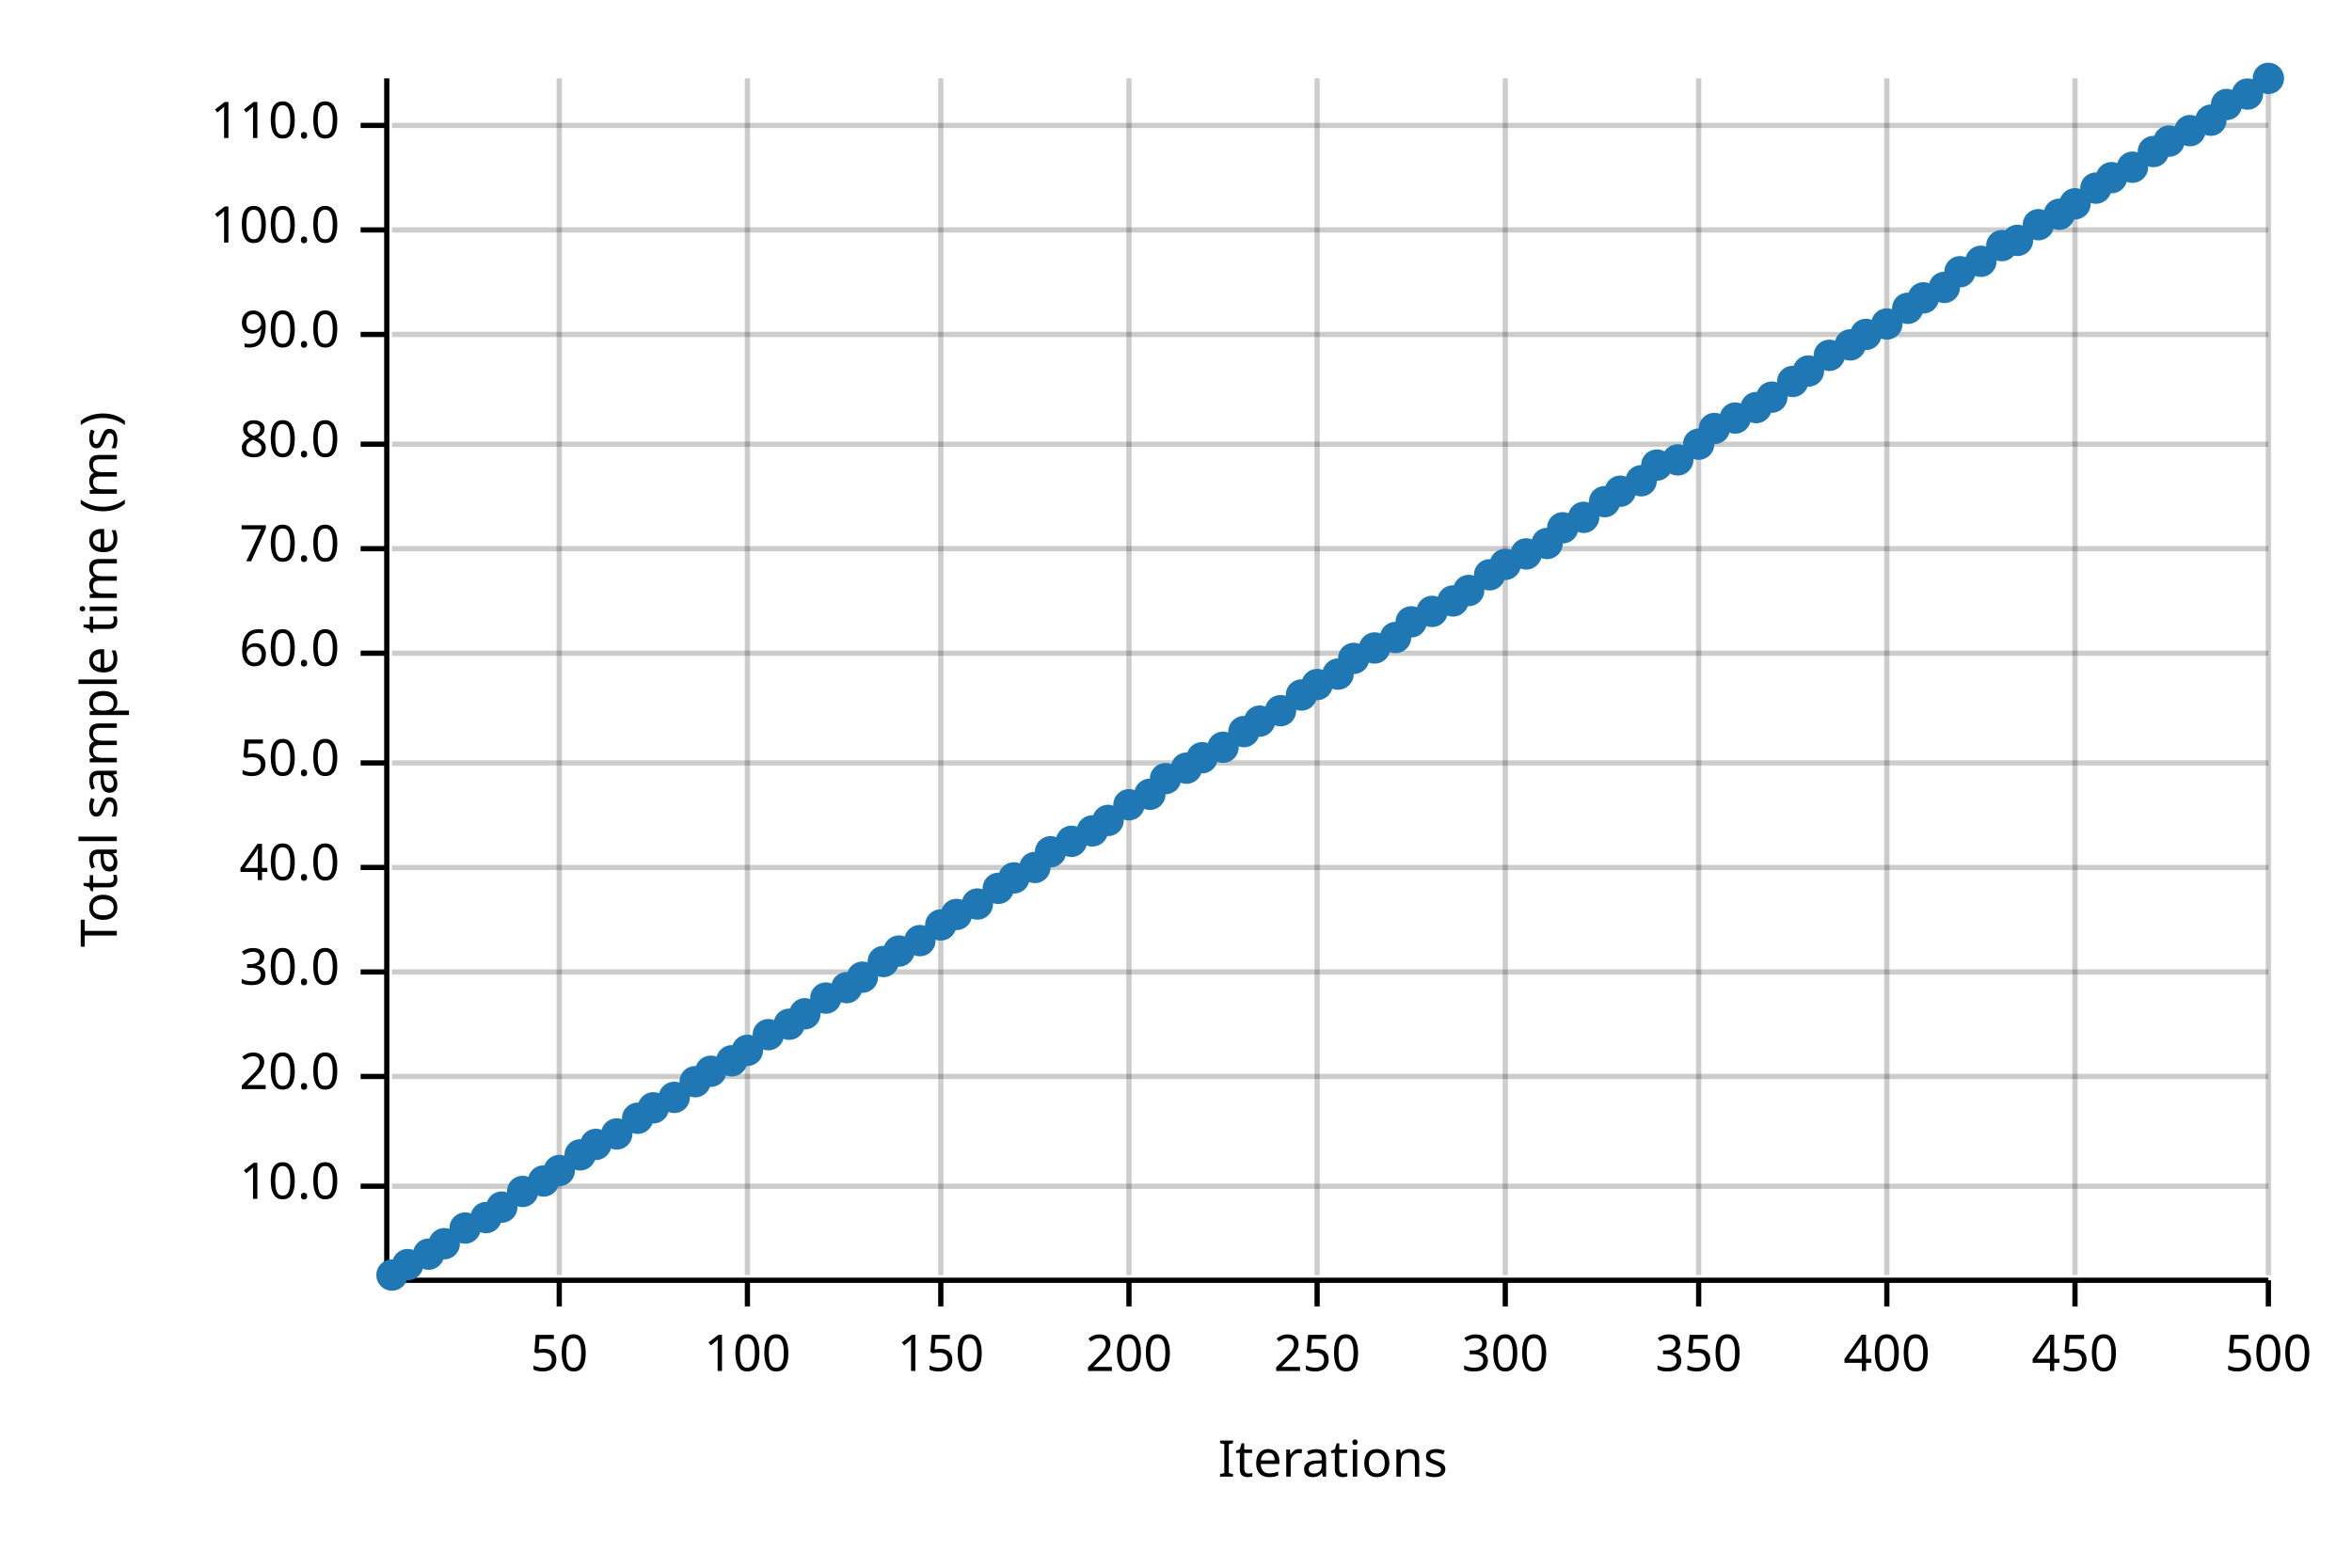
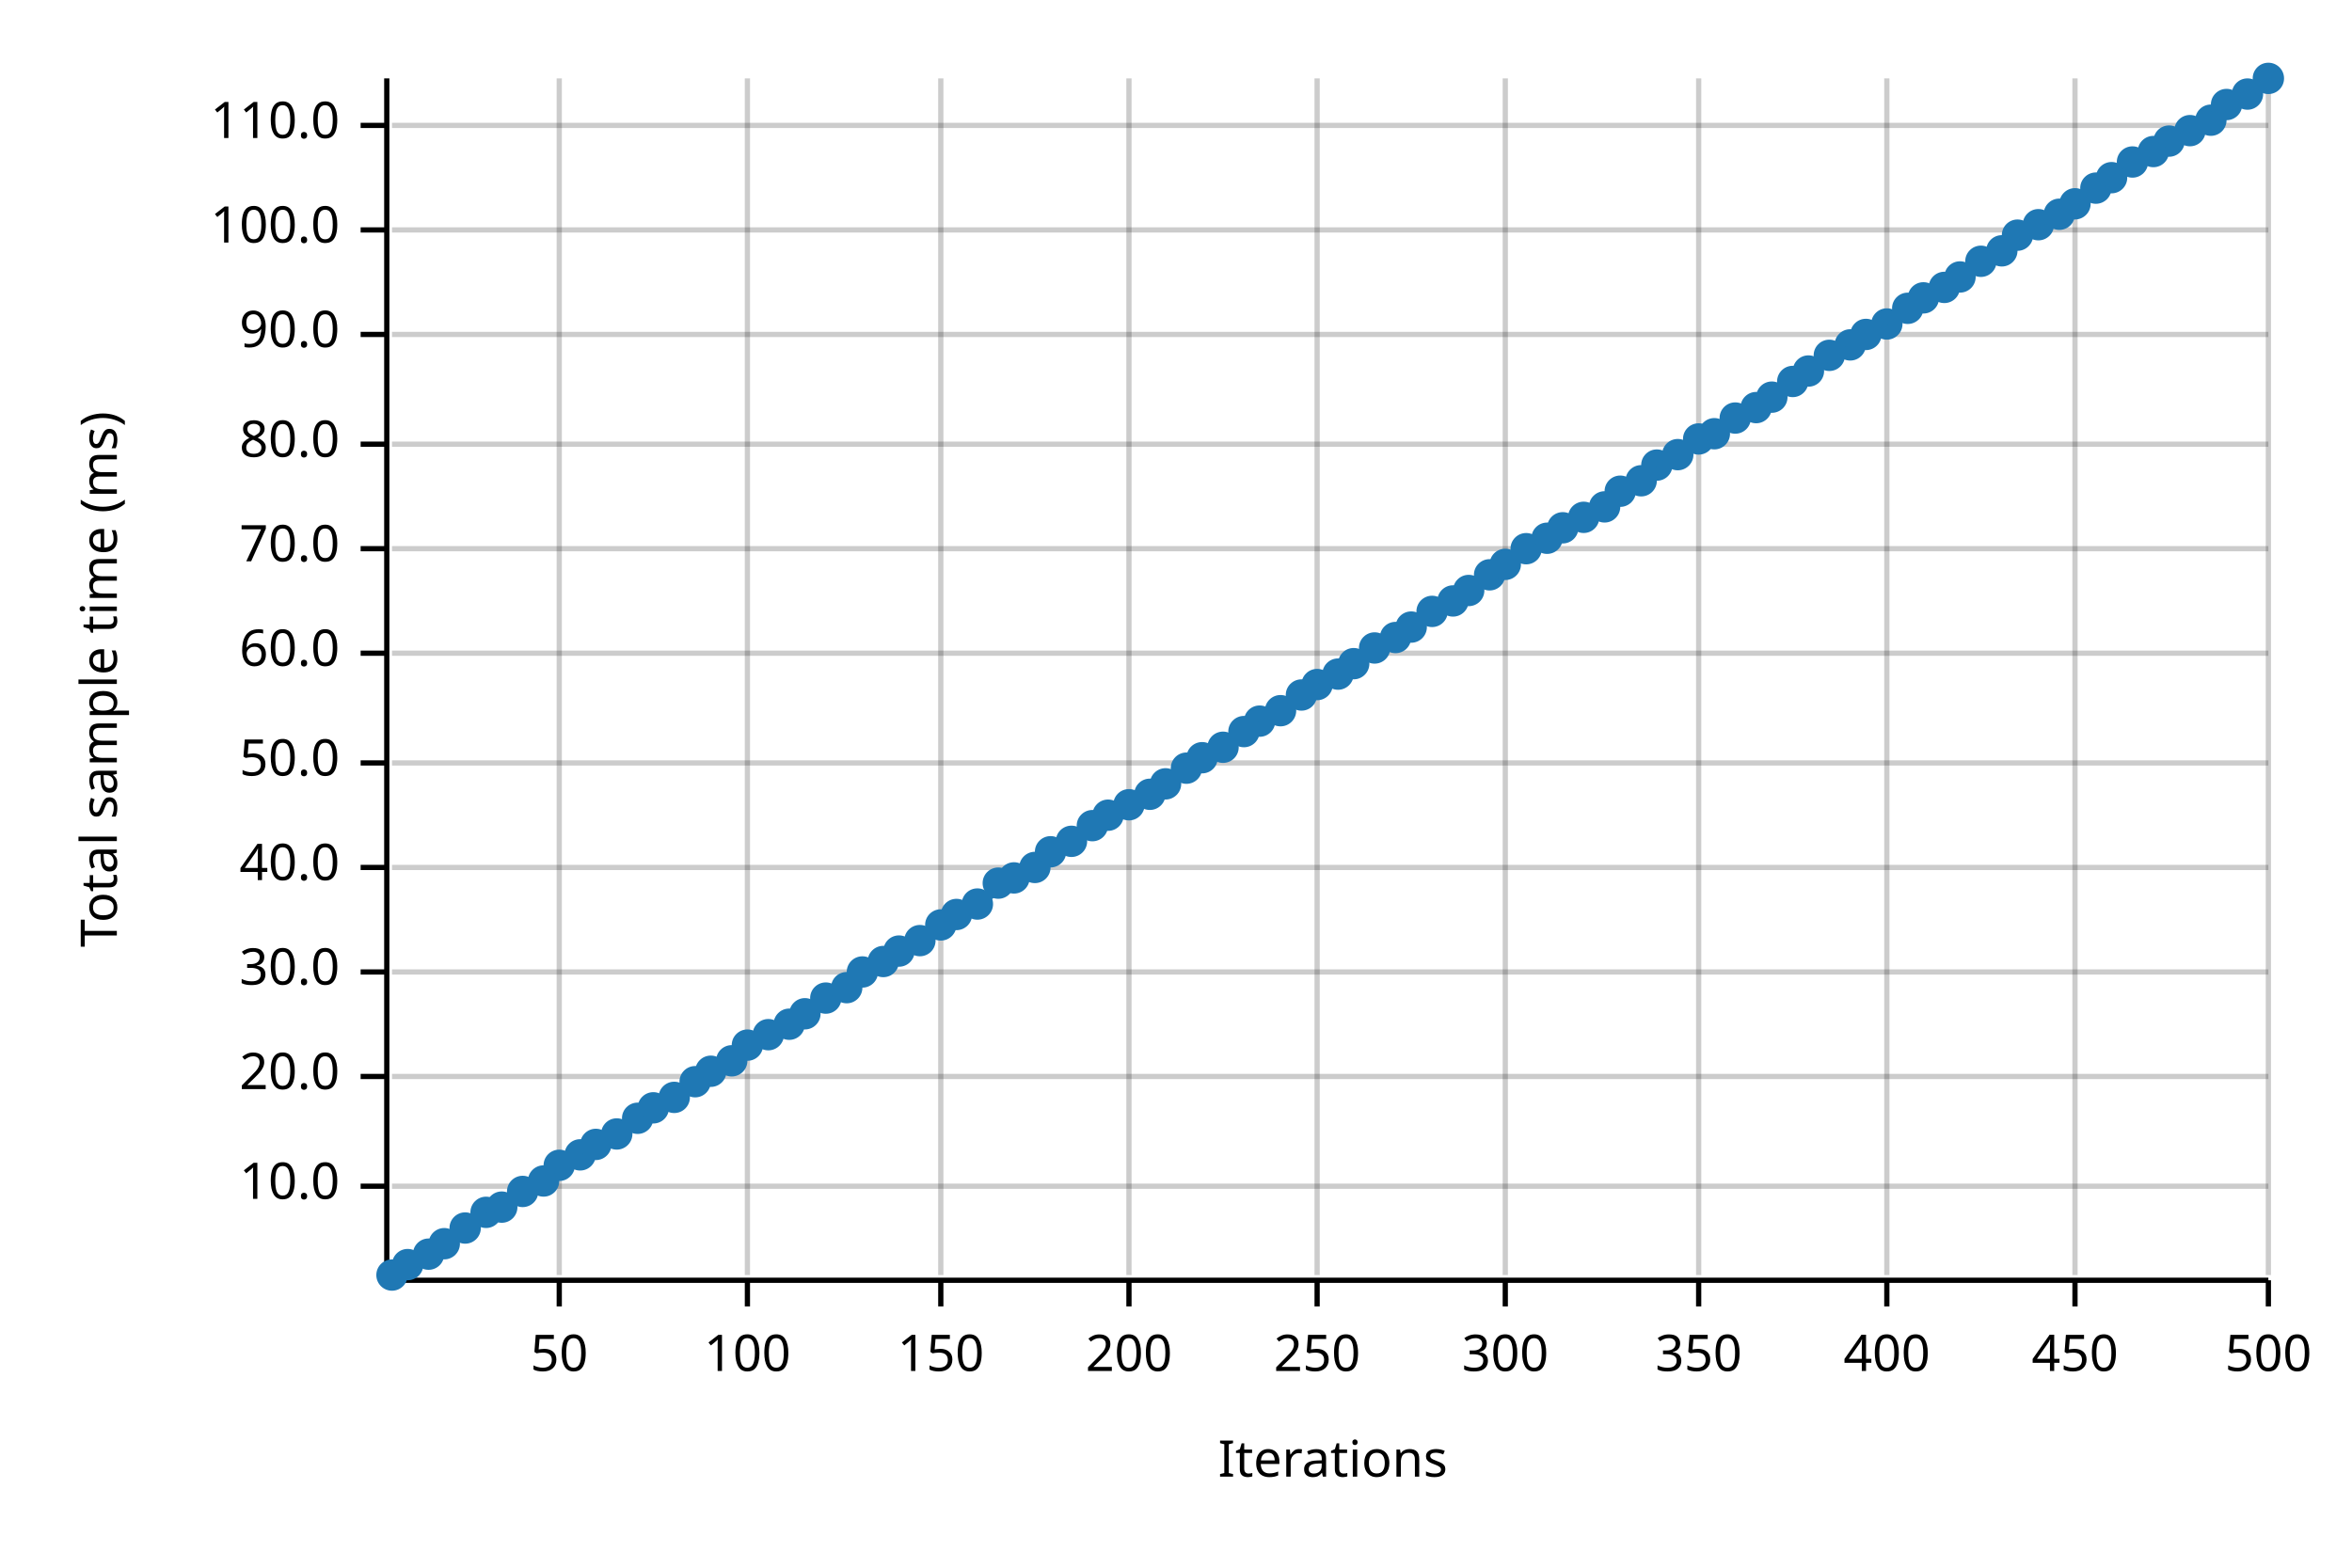
<svg xmlns="http://www.w3.org/2000/svg" width="450" height="300" viewBox="0 0 450 300">
  <text x="15" y="130" dy="0.76em" text-anchor="middle" font-family="sans-serif" font-size="9.677" opacity="1" fill="#000000" transform="rotate(270, 15, 130)">
Total sample time (ms)
</text>
  <text x="255" y="285" dy="-0.5ex" text-anchor="middle" font-family="sans-serif" font-size="9.677" opacity="1" fill="#000000">
Iterations
</text>
  <line opacity="0.2" stroke="#000000" stroke-width="1" x1="107" y1="244" x2="107" y2="15" />
  <line opacity="0.2" stroke="#000000" stroke-width="1" x1="143" y1="244" x2="143" y2="15" />
  <line opacity="0.2" stroke="#000000" stroke-width="1" x1="180" y1="244" x2="180" y2="15" />
  <line opacity="0.2" stroke="#000000" stroke-width="1" x1="216" y1="244" x2="216" y2="15" />
  <line opacity="0.2" stroke="#000000" stroke-width="1" x1="252" y1="244" x2="252" y2="15" />
  <line opacity="0.2" stroke="#000000" stroke-width="1" x1="288" y1="244" x2="288" y2="15" />
  <line opacity="0.2" stroke="#000000" stroke-width="1" x1="325" y1="244" x2="325" y2="15" />
  <line opacity="0.2" stroke="#000000" stroke-width="1" x1="361" y1="244" x2="361" y2="15" />
  <line opacity="0.2" stroke="#000000" stroke-width="1" x1="397" y1="244" x2="397" y2="15" />
  <line opacity="0.2" stroke="#000000" stroke-width="1" x1="434" y1="244" x2="434" y2="15" />
  <line opacity="0.2" stroke="#000000" stroke-width="1" x1="75" y1="227" x2="434" y2="227" />
  <line opacity="0.2" stroke="#000000" stroke-width="1" x1="75" y1="206" x2="434" y2="206" />
  <line opacity="0.2" stroke="#000000" stroke-width="1" x1="75" y1="186" x2="434" y2="186" />
  <line opacity="0.2" stroke="#000000" stroke-width="1" x1="75" y1="166" x2="434" y2="166" />
  <line opacity="0.2" stroke="#000000" stroke-width="1" x1="75" y1="146" x2="434" y2="146" />
  <line opacity="0.2" stroke="#000000" stroke-width="1" x1="75" y1="125" x2="434" y2="125" />
  <line opacity="0.2" stroke="#000000" stroke-width="1" x1="75" y1="105" x2="434" y2="105" />
  <line opacity="0.2" stroke="#000000" stroke-width="1" x1="75" y1="85" x2="434" y2="85" />
  <line opacity="0.2" stroke="#000000" stroke-width="1" x1="75" y1="64" x2="434" y2="64" />
  <line opacity="0.2" stroke="#000000" stroke-width="1" x1="75" y1="44" x2="434" y2="44" />
  <line opacity="0.2" stroke="#000000" stroke-width="1" x1="75" y1="24" x2="434" y2="24" />
  <polyline fill="none" opacity="1" stroke="#000000" stroke-width="1" points="74,15 74,244 " />
  <text x="65" y="227" dy="0.5ex" text-anchor="end" font-family="sans-serif" font-size="9.677" opacity="1" fill="#000000">
10.0
</text>
  <polyline fill="none" opacity="1" stroke="#000000" stroke-width="1" points="69,227 74,227 " />
  <text x="65" y="206" dy="0.5ex" text-anchor="end" font-family="sans-serif" font-size="9.677" opacity="1" fill="#000000">
20.0
</text>
  <polyline fill="none" opacity="1" stroke="#000000" stroke-width="1" points="69,206 74,206 " />
  <text x="65" y="186" dy="0.5ex" text-anchor="end" font-family="sans-serif" font-size="9.677" opacity="1" fill="#000000">
30.0
</text>
  <polyline fill="none" opacity="1" stroke="#000000" stroke-width="1" points="69,186 74,186 " />
  <text x="65" y="166" dy="0.5ex" text-anchor="end" font-family="sans-serif" font-size="9.677" opacity="1" fill="#000000">
40.0
</text>
  <polyline fill="none" opacity="1" stroke="#000000" stroke-width="1" points="69,166 74,166 " />
  <text x="65" y="146" dy="0.5ex" text-anchor="end" font-family="sans-serif" font-size="9.677" opacity="1" fill="#000000">
50.0
</text>
  <polyline fill="none" opacity="1" stroke="#000000" stroke-width="1" points="69,146 74,146 " />
  <text x="65" y="125" dy="0.5ex" text-anchor="end" font-family="sans-serif" font-size="9.677" opacity="1" fill="#000000">
60.0
</text>
  <polyline fill="none" opacity="1" stroke="#000000" stroke-width="1" points="69,125 74,125 " />
  <text x="65" y="105" dy="0.5ex" text-anchor="end" font-family="sans-serif" font-size="9.677" opacity="1" fill="#000000">
70.0
</text>
  <polyline fill="none" opacity="1" stroke="#000000" stroke-width="1" points="69,105 74,105 " />
  <text x="65" y="85" dy="0.5ex" text-anchor="end" font-family="sans-serif" font-size="9.677" opacity="1" fill="#000000">
80.0
</text>
  <polyline fill="none" opacity="1" stroke="#000000" stroke-width="1" points="69,85 74,85 " />
  <text x="65" y="64" dy="0.5ex" text-anchor="end" font-family="sans-serif" font-size="9.677" opacity="1" fill="#000000">
90.0
</text>
  <polyline fill="none" opacity="1" stroke="#000000" stroke-width="1" points="69,64 74,64 " />
  <text x="65" y="44" dy="0.5ex" text-anchor="end" font-family="sans-serif" font-size="9.677" opacity="1" fill="#000000">
100.0
</text>
  <polyline fill="none" opacity="1" stroke="#000000" stroke-width="1" points="69,44 74,44 " />
  <text x="65" y="24" dy="0.5ex" text-anchor="end" font-family="sans-serif" font-size="9.677" opacity="1" fill="#000000">
110.0
</text>
  <polyline fill="none" opacity="1" stroke="#000000" stroke-width="1" points="69,24 74,24 " />
  <polyline fill="none" opacity="1" stroke="#000000" stroke-width="1" points="75,245 434,245 " />
  <text x="107" y="255" dy="0.76em" text-anchor="middle" font-family="sans-serif" font-size="9.677" opacity="1" fill="#000000">
50
</text>
  <polyline fill="none" opacity="1" stroke="#000000" stroke-width="1" points="107,245 107,250 " />
  <text x="143" y="255" dy="0.76em" text-anchor="middle" font-family="sans-serif" font-size="9.677" opacity="1" fill="#000000">
100
</text>
  <polyline fill="none" opacity="1" stroke="#000000" stroke-width="1" points="143,245 143,250 " />
  <text x="180" y="255" dy="0.76em" text-anchor="middle" font-family="sans-serif" font-size="9.677" opacity="1" fill="#000000">
150
</text>
  <polyline fill="none" opacity="1" stroke="#000000" stroke-width="1" points="180,245 180,250 " />
  <text x="216" y="255" dy="0.76em" text-anchor="middle" font-family="sans-serif" font-size="9.677" opacity="1" fill="#000000">
200
</text>
  <polyline fill="none" opacity="1" stroke="#000000" stroke-width="1" points="216,245 216,250 " />
  <text x="252" y="255" dy="0.76em" text-anchor="middle" font-family="sans-serif" font-size="9.677" opacity="1" fill="#000000">
250
</text>
  <polyline fill="none" opacity="1" stroke="#000000" stroke-width="1" points="252,245 252,250 " />
  <text x="288" y="255" dy="0.76em" text-anchor="middle" font-family="sans-serif" font-size="9.677" opacity="1" fill="#000000">
300
</text>
  <polyline fill="none" opacity="1" stroke="#000000" stroke-width="1" points="288,245 288,250 " />
  <text x="325" y="255" dy="0.76em" text-anchor="middle" font-family="sans-serif" font-size="9.677" opacity="1" fill="#000000">
350
</text>
  <polyline fill="none" opacity="1" stroke="#000000" stroke-width="1" points="325,245 325,250 " />
  <text x="361" y="255" dy="0.76em" text-anchor="middle" font-family="sans-serif" font-size="9.677" opacity="1" fill="#000000">
400
</text>
  <polyline fill="none" opacity="1" stroke="#000000" stroke-width="1" points="361,245 361,250 " />
  <text x="397" y="255" dy="0.76em" text-anchor="middle" font-family="sans-serif" font-size="9.677" opacity="1" fill="#000000">
450
</text>
  <polyline fill="none" opacity="1" stroke="#000000" stroke-width="1" points="397,245 397,250 " />
  <text x="434" y="255" dy="0.76em" text-anchor="middle" font-family="sans-serif" font-size="9.677" opacity="1" fill="#000000">
500
</text>
  <polyline fill="none" opacity="1" stroke="#000000" stroke-width="1" points="434,245 434,250 " />
  <circle cx="75" cy="244" r="3" opacity="1" fill="#1F78B4" stroke="none" stroke-width="1" />
  <circle cx="78" cy="242" r="3" opacity="1" fill="#1F78B4" stroke="none" stroke-width="1" />
  <circle cx="82" cy="240" r="3" opacity="1" fill="#1F78B4" stroke="none" stroke-width="1" />
  <circle cx="85" cy="238" r="3" opacity="1" fill="#1F78B4" stroke="none" stroke-width="1" />
  <circle cx="89" cy="235" r="3" opacity="1" fill="#1F78B4" stroke="none" stroke-width="1" />
-   <circle cx="93" cy="233" r="3" opacity="1" fill="#1F78B4" stroke="none" stroke-width="1" />
+   <circle cx="93" cy="232" r="3" opacity="1" fill="#1F78B4" stroke="none" stroke-width="1" />
  <circle cx="96" cy="231" r="3" opacity="1" fill="#1F78B4" stroke="none" stroke-width="1" />
  <circle cx="100" cy="228" r="3" opacity="1" fill="#1F78B4" stroke="none" stroke-width="1" />
  <circle cx="104" cy="226" r="3" opacity="1" fill="#1F78B4" stroke="none" stroke-width="1" />
-   <circle cx="107" cy="224" r="3" opacity="1" fill="#1F78B4" stroke="none" stroke-width="1" />
+   <circle cx="107" cy="223" r="3" opacity="1" fill="#1F78B4" stroke="none" stroke-width="1" />
  <circle cx="111" cy="221" r="3" opacity="1" fill="#1F78B4" stroke="none" stroke-width="1" />
  <circle cx="114" cy="219" r="3" opacity="1" fill="#1F78B4" stroke="none" stroke-width="1" />
  <circle cx="118" cy="217" r="3" opacity="1" fill="#1F78B4" stroke="none" stroke-width="1" />
  <circle cx="122" cy="214" r="3" opacity="1" fill="#1F78B4" stroke="none" stroke-width="1" />
  <circle cx="125" cy="212" r="3" opacity="1" fill="#1F78B4" stroke="none" stroke-width="1" />
  <circle cx="129" cy="210" r="3" opacity="1" fill="#1F78B4" stroke="none" stroke-width="1" />
  <circle cx="133" cy="207" r="3" opacity="1" fill="#1F78B4" stroke="none" stroke-width="1" />
  <circle cx="136" cy="205" r="3" opacity="1" fill="#1F78B4" stroke="none" stroke-width="1" />
  <circle cx="140" cy="203" r="3" opacity="1" fill="#1F78B4" stroke="none" stroke-width="1" />
-   <circle cx="143" cy="201" r="3" opacity="1" fill="#1F78B4" stroke="none" stroke-width="1" />
+   <circle cx="143" cy="200" r="3" opacity="1" fill="#1F78B4" stroke="none" stroke-width="1" />
  <circle cx="147" cy="198" r="3" opacity="1" fill="#1F78B4" stroke="none" stroke-width="1" />
  <circle cx="151" cy="196" r="3" opacity="1" fill="#1F78B4" stroke="none" stroke-width="1" />
  <circle cx="154" cy="194" r="3" opacity="1" fill="#1F78B4" stroke="none" stroke-width="1" />
  <circle cx="158" cy="191" r="3" opacity="1" fill="#1F78B4" stroke="none" stroke-width="1" />
  <circle cx="162" cy="189" r="3" opacity="1" fill="#1F78B4" stroke="none" stroke-width="1" />
-   <circle cx="165" cy="187" r="3" opacity="1" fill="#1F78B4" stroke="none" stroke-width="1" />
+   <circle cx="165" cy="186" r="3" opacity="1" fill="#1F78B4" stroke="none" stroke-width="1" />
  <circle cx="169" cy="184" r="3" opacity="1" fill="#1F78B4" stroke="none" stroke-width="1" />
  <circle cx="172" cy="182" r="3" opacity="1" fill="#1F78B4" stroke="none" stroke-width="1" />
  <circle cx="176" cy="180" r="3" opacity="1" fill="#1F78B4" stroke="none" stroke-width="1" />
  <circle cx="180" cy="177" r="3" opacity="1" fill="#1F78B4" stroke="none" stroke-width="1" />
  <circle cx="183" cy="175" r="3" opacity="1" fill="#1F78B4" stroke="none" stroke-width="1" />
  <circle cx="187" cy="173" r="3" opacity="1" fill="#1F78B4" stroke="none" stroke-width="1" />
-   <circle cx="191" cy="170" r="3" opacity="1" fill="#1F78B4" stroke="none" stroke-width="1" />
+   <circle cx="191" cy="169" r="3" opacity="1" fill="#1F78B4" stroke="none" stroke-width="1" />
  <circle cx="194" cy="168" r="3" opacity="1" fill="#1F78B4" stroke="none" stroke-width="1" />
  <circle cx="198" cy="166" r="3" opacity="1" fill="#1F78B4" stroke="none" stroke-width="1" />
  <circle cx="201" cy="163" r="3" opacity="1" fill="#1F78B4" stroke="none" stroke-width="1" />
  <circle cx="205" cy="161" r="3" opacity="1" fill="#1F78B4" stroke="none" stroke-width="1" />
-   <circle cx="209" cy="159" r="3" opacity="1" fill="#1F78B4" stroke="none" stroke-width="1" />
-   <circle cx="212" cy="157" r="3" opacity="1" fill="#1F78B4" stroke="none" stroke-width="1" />
+   <circle cx="209" cy="158" r="3" opacity="1" fill="#1F78B4" stroke="none" stroke-width="1" />
+   <circle cx="212" cy="156" r="3" opacity="1" fill="#1F78B4" stroke="none" stroke-width="1" />
  <circle cx="216" cy="154" r="3" opacity="1" fill="#1F78B4" stroke="none" stroke-width="1" />
  <circle cx="220" cy="152" r="3" opacity="1" fill="#1F78B4" stroke="none" stroke-width="1" />
-   <circle cx="223" cy="149" r="3" opacity="1" fill="#1F78B4" stroke="none" stroke-width="1" />
+   <circle cx="223" cy="150" r="3" opacity="1" fill="#1F78B4" stroke="none" stroke-width="1" />
  <circle cx="227" cy="147" r="3" opacity="1" fill="#1F78B4" stroke="none" stroke-width="1" />
  <circle cx="230" cy="145" r="3" opacity="1" fill="#1F78B4" stroke="none" stroke-width="1" />
  <circle cx="234" cy="143" r="3" opacity="1" fill="#1F78B4" stroke="none" stroke-width="1" />
  <circle cx="238" cy="140" r="3" opacity="1" fill="#1F78B4" stroke="none" stroke-width="1" />
  <circle cx="241" cy="138" r="3" opacity="1" fill="#1F78B4" stroke="none" stroke-width="1" />
  <circle cx="245" cy="136" r="3" opacity="1" fill="#1F78B4" stroke="none" stroke-width="1" />
  <circle cx="249" cy="133" r="3" opacity="1" fill="#1F78B4" stroke="none" stroke-width="1" />
  <circle cx="252" cy="131" r="3" opacity="1" fill="#1F78B4" stroke="none" stroke-width="1" />
  <circle cx="256" cy="129" r="3" opacity="1" fill="#1F78B4" stroke="none" stroke-width="1" />
-   <circle cx="259" cy="126" r="3" opacity="1" fill="#1F78B4" stroke="none" stroke-width="1" />
+   <circle cx="259" cy="127" r="3" opacity="1" fill="#1F78B4" stroke="none" stroke-width="1" />
  <circle cx="263" cy="124" r="3" opacity="1" fill="#1F78B4" stroke="none" stroke-width="1" />
  <circle cx="267" cy="122" r="3" opacity="1" fill="#1F78B4" stroke="none" stroke-width="1" />
-   <circle cx="270" cy="119" r="3" opacity="1" fill="#1F78B4" stroke="none" stroke-width="1" />
+   <circle cx="270" cy="120" r="3" opacity="1" fill="#1F78B4" stroke="none" stroke-width="1" />
  <circle cx="274" cy="117" r="3" opacity="1" fill="#1F78B4" stroke="none" stroke-width="1" />
  <circle cx="278" cy="115" r="3" opacity="1" fill="#1F78B4" stroke="none" stroke-width="1" />
  <circle cx="281" cy="113" r="3" opacity="1" fill="#1F78B4" stroke="none" stroke-width="1" />
  <circle cx="285" cy="110" r="3" opacity="1" fill="#1F78B4" stroke="none" stroke-width="1" />
  <circle cx="288" cy="108" r="3" opacity="1" fill="#1F78B4" stroke="none" stroke-width="1" />
-   <circle cx="292" cy="106" r="3" opacity="1" fill="#1F78B4" stroke="none" stroke-width="1" />
-   <circle cx="296" cy="104" r="3" opacity="1" fill="#1F78B4" stroke="none" stroke-width="1" />
+   <circle cx="292" cy="105" r="3" opacity="1" fill="#1F78B4" stroke="none" stroke-width="1" />
+   <circle cx="296" cy="103" r="3" opacity="1" fill="#1F78B4" stroke="none" stroke-width="1" />
  <circle cx="299" cy="101" r="3" opacity="1" fill="#1F78B4" stroke="none" stroke-width="1" />
  <circle cx="303" cy="99" r="3" opacity="1" fill="#1F78B4" stroke="none" stroke-width="1" />
-   <circle cx="307" cy="96" r="3" opacity="1" fill="#1F78B4" stroke="none" stroke-width="1" />
+   <circle cx="307" cy="97" r="3" opacity="1" fill="#1F78B4" stroke="none" stroke-width="1" />
  <circle cx="310" cy="94" r="3" opacity="1" fill="#1F78B4" stroke="none" stroke-width="1" />
  <circle cx="314" cy="92" r="3" opacity="1" fill="#1F78B4" stroke="none" stroke-width="1" />
  <circle cx="317" cy="89" r="3" opacity="1" fill="#1F78B4" stroke="none" stroke-width="1" />
-   <circle cx="321" cy="88" r="3" opacity="1" fill="#1F78B4" stroke="none" stroke-width="1" />
-   <circle cx="325" cy="85" r="3" opacity="1" fill="#1F78B4" stroke="none" stroke-width="1" />
-   <circle cx="328" cy="82" r="3" opacity="1" fill="#1F78B4" stroke="none" stroke-width="1" />
+   <circle cx="321" cy="87" r="3" opacity="1" fill="#1F78B4" stroke="none" stroke-width="1" />
+   <circle cx="325" cy="84" r="3" opacity="1" fill="#1F78B4" stroke="none" stroke-width="1" />
+   <circle cx="328" cy="83" r="3" opacity="1" fill="#1F78B4" stroke="none" stroke-width="1" />
  <circle cx="332" cy="80" r="3" opacity="1" fill="#1F78B4" stroke="none" stroke-width="1" />
  <circle cx="336" cy="78" r="3" opacity="1" fill="#1F78B4" stroke="none" stroke-width="1" />
  <circle cx="339" cy="76" r="3" opacity="1" fill="#1F78B4" stroke="none" stroke-width="1" />
  <circle cx="343" cy="73" r="3" opacity="1" fill="#1F78B4" stroke="none" stroke-width="1" />
  <circle cx="346" cy="71" r="3" opacity="1" fill="#1F78B4" stroke="none" stroke-width="1" />
  <circle cx="350" cy="68" r="3" opacity="1" fill="#1F78B4" stroke="none" stroke-width="1" />
  <circle cx="354" cy="66" r="3" opacity="1" fill="#1F78B4" stroke="none" stroke-width="1" />
  <circle cx="357" cy="64" r="3" opacity="1" fill="#1F78B4" stroke="none" stroke-width="1" />
  <circle cx="361" cy="62" r="3" opacity="1" fill="#1F78B4" stroke="none" stroke-width="1" />
  <circle cx="365" cy="59" r="3" opacity="1" fill="#1F78B4" stroke="none" stroke-width="1" />
  <circle cx="368" cy="57" r="3" opacity="1" fill="#1F78B4" stroke="none" stroke-width="1" />
  <circle cx="372" cy="55" r="3" opacity="1" fill="#1F78B4" stroke="none" stroke-width="1" />
-   <circle cx="375" cy="52" r="3" opacity="1" fill="#1F78B4" stroke="none" stroke-width="1" />
+   <circle cx="375" cy="53" r="3" opacity="1" fill="#1F78B4" stroke="none" stroke-width="1" />
  <circle cx="379" cy="50" r="3" opacity="1" fill="#1F78B4" stroke="none" stroke-width="1" />
-   <circle cx="383" cy="47" r="3" opacity="1" fill="#1F78B4" stroke="none" stroke-width="1" />
-   <circle cx="386" cy="46" r="3" opacity="1" fill="#1F78B4" stroke="none" stroke-width="1" />
+   <circle cx="383" cy="48" r="3" opacity="1" fill="#1F78B4" stroke="none" stroke-width="1" />
+   <circle cx="386" cy="45" r="3" opacity="1" fill="#1F78B4" stroke="none" stroke-width="1" />
  <circle cx="390" cy="43" r="3" opacity="1" fill="#1F78B4" stroke="none" stroke-width="1" />
  <circle cx="394" cy="41" r="3" opacity="1" fill="#1F78B4" stroke="none" stroke-width="1" />
  <circle cx="397" cy="39" r="3" opacity="1" fill="#1F78B4" stroke="none" stroke-width="1" />
  <circle cx="401" cy="36" r="3" opacity="1" fill="#1F78B4" stroke="none" stroke-width="1" />
  <circle cx="404" cy="34" r="3" opacity="1" fill="#1F78B4" stroke="none" stroke-width="1" />
-   <circle cx="408" cy="32" r="3" opacity="1" fill="#1F78B4" stroke="none" stroke-width="1" />
+   <circle cx="408" cy="31" r="3" opacity="1" fill="#1F78B4" stroke="none" stroke-width="1" />
  <circle cx="412" cy="29" r="3" opacity="1" fill="#1F78B4" stroke="none" stroke-width="1" />
  <circle cx="415" cy="27" r="3" opacity="1" fill="#1F78B4" stroke="none" stroke-width="1" />
  <circle cx="419" cy="25" r="3" opacity="1" fill="#1F78B4" stroke="none" stroke-width="1" />
  <circle cx="423" cy="23" r="3" opacity="1" fill="#1F78B4" stroke="none" stroke-width="1" />
  <circle cx="426" cy="20" r="3" opacity="1" fill="#1F78B4" stroke="none" stroke-width="1" />
  <circle cx="430" cy="18" r="3" opacity="1" fill="#1F78B4" stroke="none" stroke-width="1" />
  <circle cx="434" cy="15" r="3" opacity="1" fill="#1F78B4" stroke="none" stroke-width="1" />
  <polyline fill="none" opacity="1" stroke="#1F78B4" stroke-width="1" points="75,245 434,15 " />
  <polygon opacity="0.25" fill="#1F78B4" points="75,245 434,15 434,15 " />
</svg>
